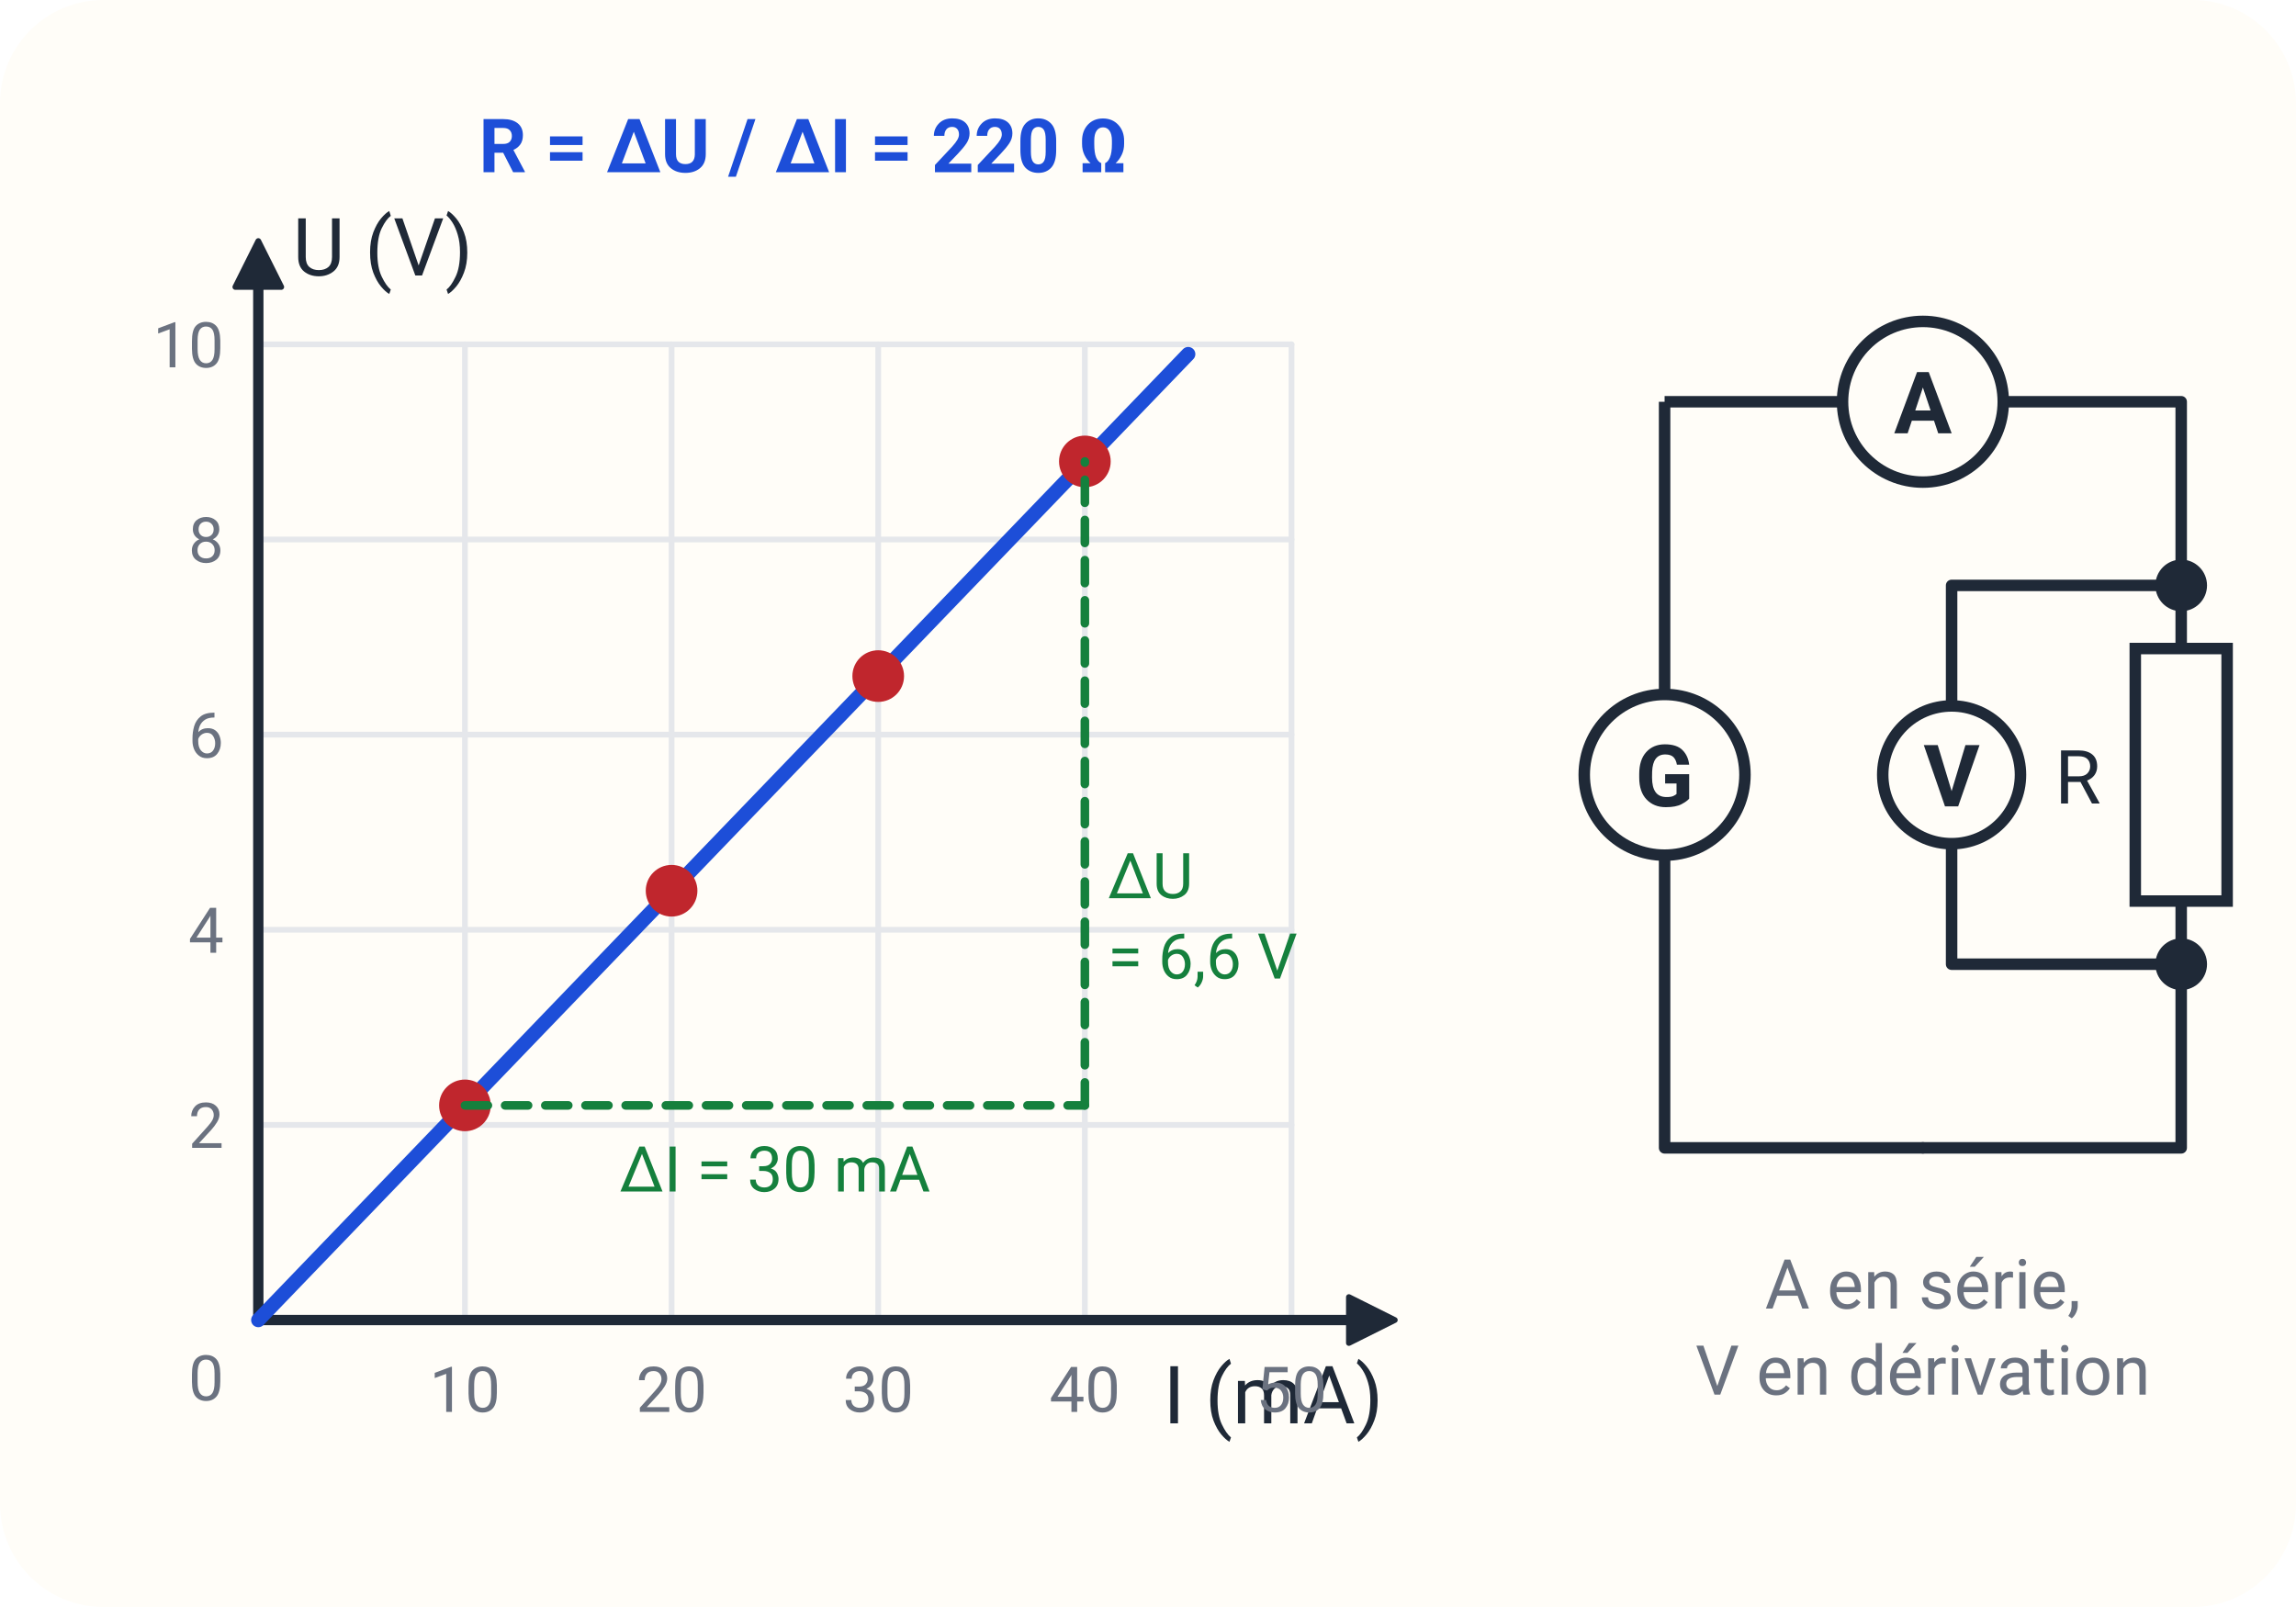
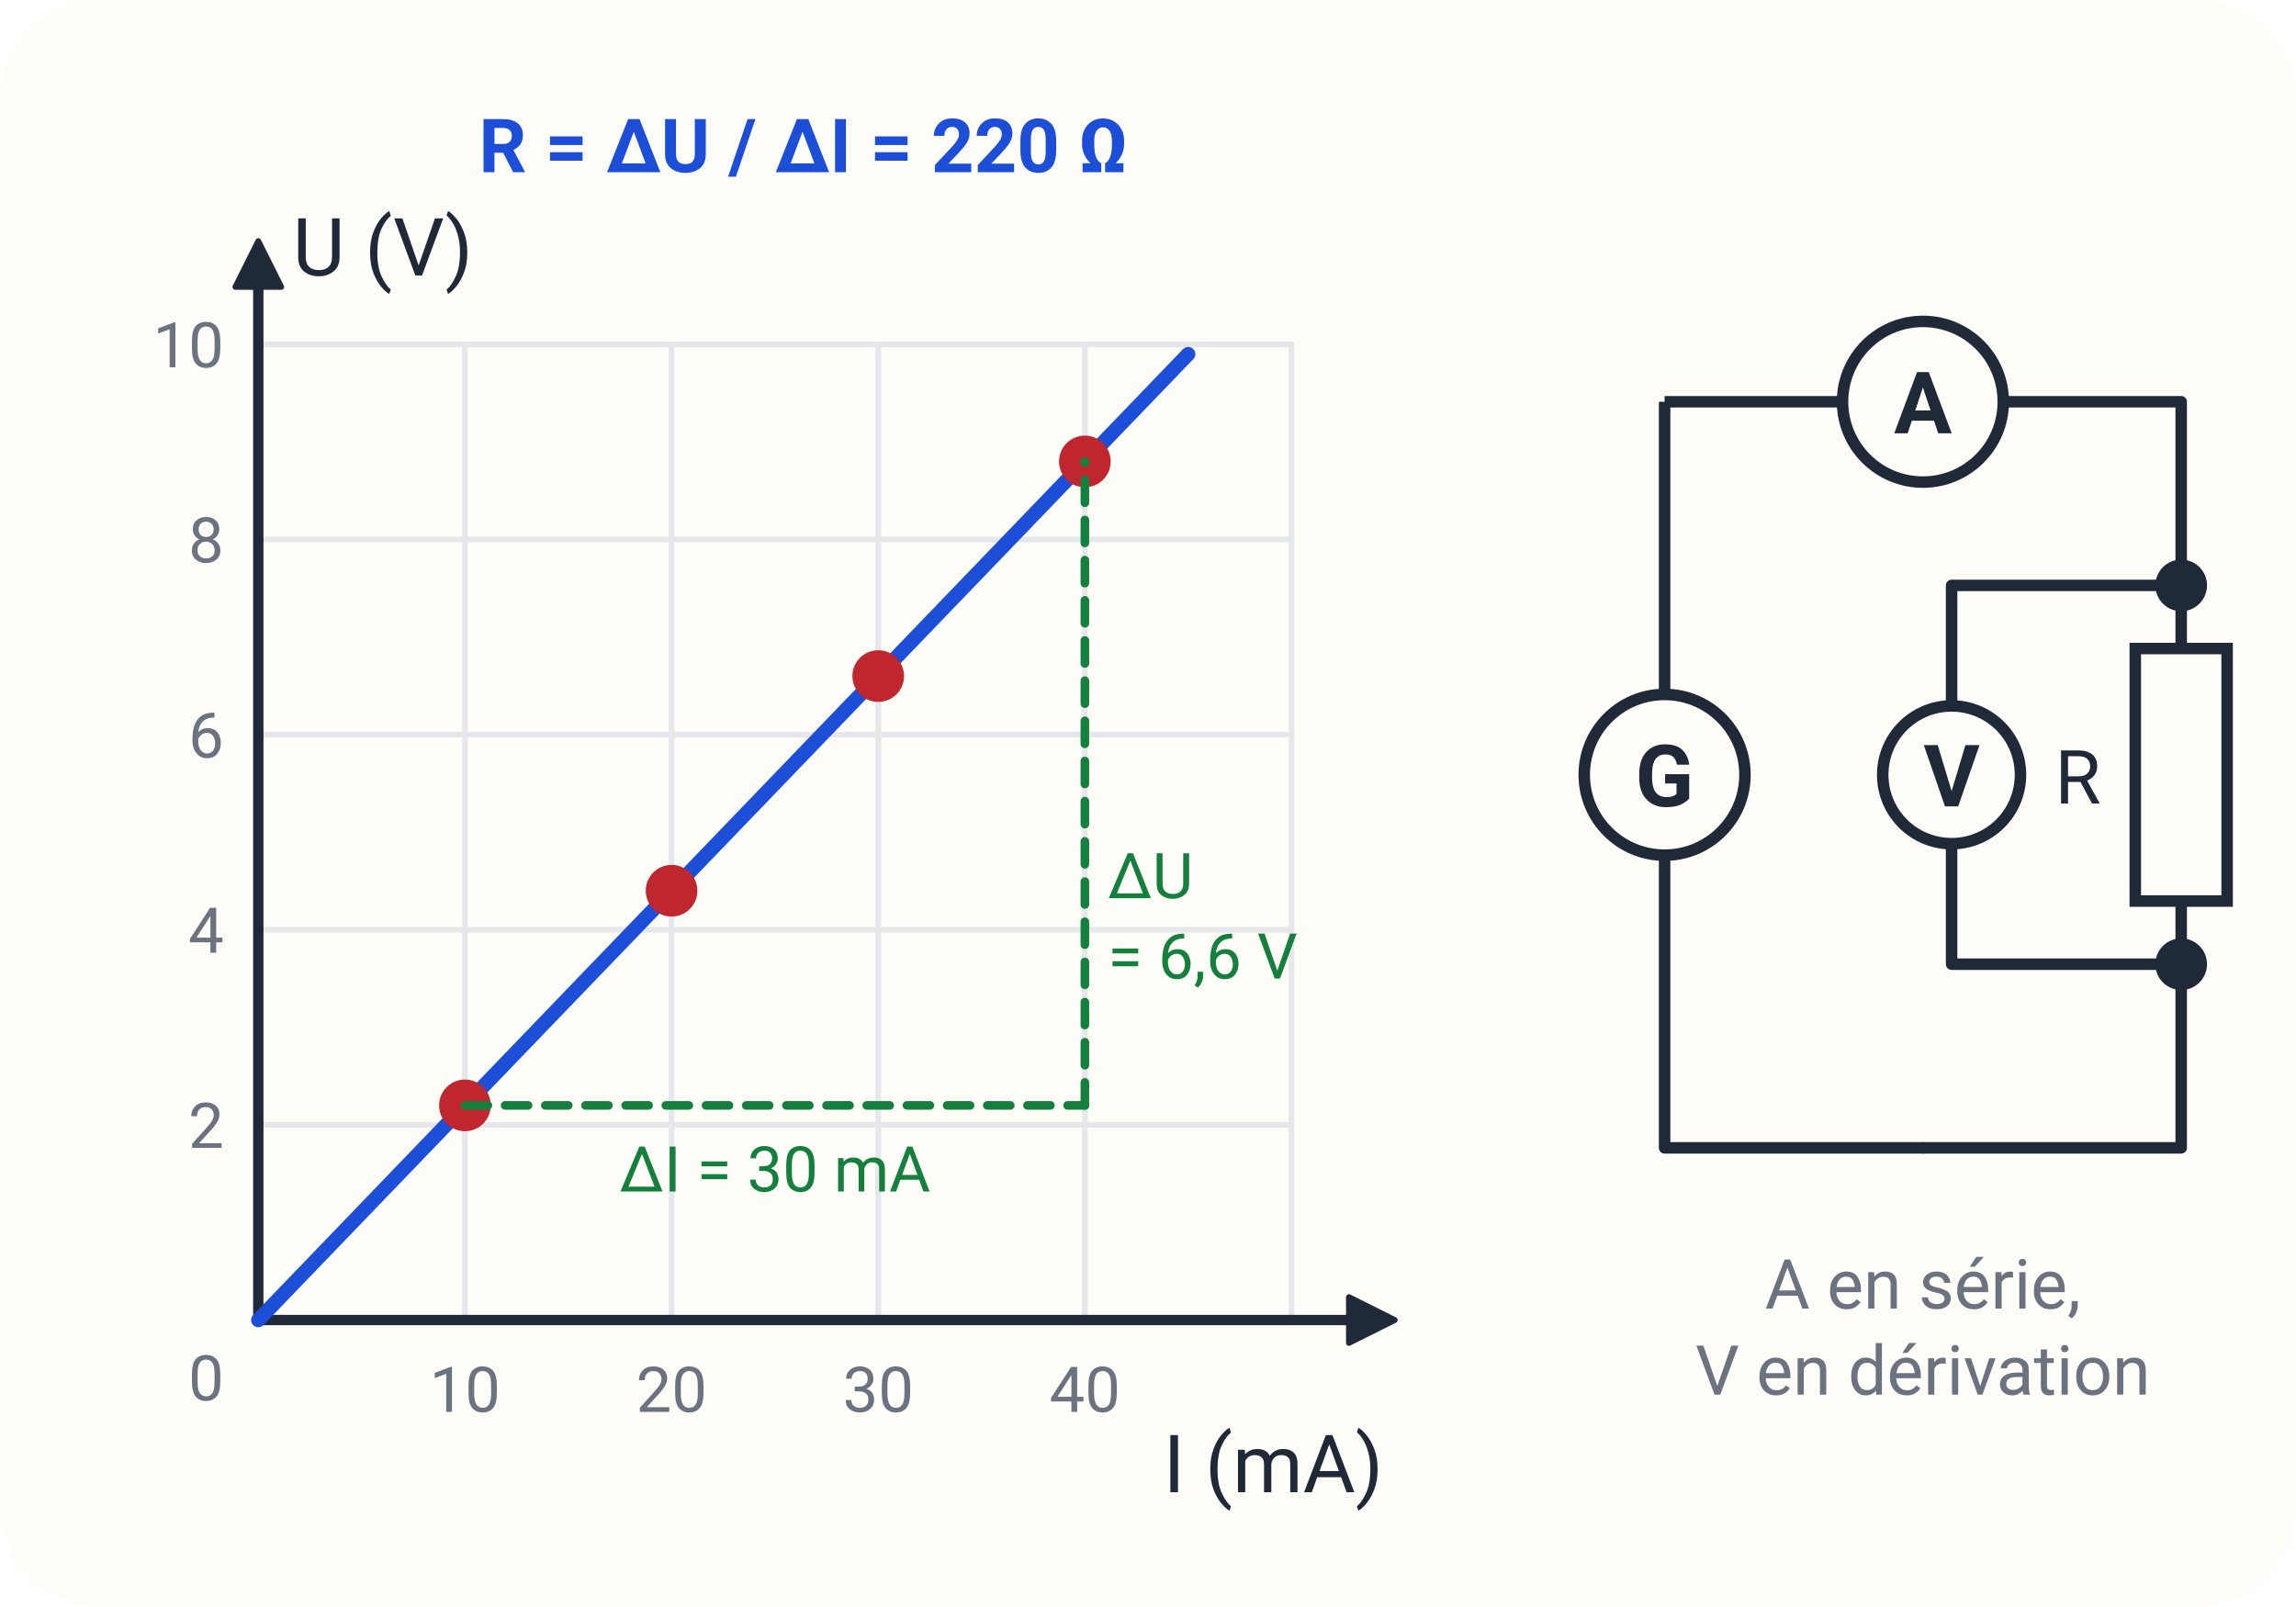
<svg xmlns="http://www.w3.org/2000/svg" viewBox="0 0 400 280" width="400" height="280" role="img" font-family="system-ui, -apple-system, 'Segoe UI', Roboto, Arial, sans-serif">
  <rect x="0" y="0" width="400" height="280" rx="18" fill="#fffdf8" />
  <line x1="45.0" y1="60.0" x2="45.0" y2="230.0" stroke="#e5e7eb" stroke-width="1" stroke-linecap="round" />
  <line x1="81.0" y1="60.0" x2="81.0" y2="230.0" stroke="#e5e7eb" stroke-width="1" stroke-linecap="round" />
  <line x1="117.0" y1="60.0" x2="117.0" y2="230.0" stroke="#e5e7eb" stroke-width="1" stroke-linecap="round" />
  <line x1="153.0" y1="60.0" x2="153.0" y2="230.0" stroke="#e5e7eb" stroke-width="1" stroke-linecap="round" />
  <line x1="189.0" y1="60.0" x2="189.0" y2="230.0" stroke="#e5e7eb" stroke-width="1" stroke-linecap="round" />
  <line x1="225.0" y1="60.0" x2="225.0" y2="230.0" stroke="#e5e7eb" stroke-width="1" stroke-linecap="round" />
  <line x1="45.0" y1="60.0" x2="225.0" y2="60.0" stroke="#e5e7eb" stroke-width="1" stroke-linecap="round" />
  <line x1="45.0" y1="94.0" x2="225.0" y2="94.0" stroke="#e5e7eb" stroke-width="1" stroke-linecap="round" />
  <line x1="45.0" y1="128.0" x2="225.0" y2="128.0" stroke="#e5e7eb" stroke-width="1" stroke-linecap="round" />
  <line x1="45.0" y1="162.0" x2="225.0" y2="162.0" stroke="#e5e7eb" stroke-width="1" stroke-linecap="round" />
  <line x1="45.0" y1="196.0" x2="225.0" y2="196.0" stroke="#e5e7eb" stroke-width="1" stroke-linecap="round" />
  <line x1="45.0" y1="230.0" x2="225.0" y2="230.0" stroke="#e5e7eb" stroke-width="1" stroke-linecap="round" />
  <line x1="45.0" y1="230.0" x2="235.0" y2="230.0" stroke="#1f2937" stroke-width="1.8" stroke-linecap="butt" />
  <polygon points="243.0,230.0 235.0,234.0 235.0,226.0" stroke="#1f2937" stroke-width="1" fill="#1f2937" stroke-linejoin="round" />
  <line x1="45.0" y1="230.0" x2="45.0" y2="50.0" stroke="#1f2937" stroke-width="1.8" stroke-linecap="butt" />
  <polygon points="45.0,42.0 49.0,50.0 41.0,50.0" stroke="#1f2937" stroke-width="1" fill="#1f2937" stroke-linejoin="round" />
-   <text x="241.0" y="248.0" font-size="14" text-anchor="end" fill="#1f2937" font-weight="normal">I (mA)</text>
+   <text x="241.0" y="260.0" font-size="14" text-anchor="end" fill="#1f2937" font-weight="normal">I (mA)</text>
  <text x="51.0" y="48.0" font-size="14" text-anchor="start" fill="#1f2937" font-weight="normal">U (V)</text>
+   <text x="239.0" y="260.0" font-size="1" text-anchor="middle" fill="#1f2937" font-weight="normal" />
  <text x="81.0" y="246.0" font-size="11" text-anchor="middle" fill="#6b7280" font-weight="normal">10</text>
  <text x="117.0" y="246.0" font-size="11" text-anchor="middle" fill="#6b7280" font-weight="normal">20</text>
  <text x="153.0" y="246.0" font-size="11" text-anchor="middle" fill="#6b7280" font-weight="normal">30</text>
  <text x="189.0" y="246.0" font-size="11" text-anchor="middle" fill="#6b7280" font-weight="normal">40</text>
-   <text x="225.0" y="246.0" font-size="11" text-anchor="middle" fill="#6b7280" font-weight="normal">50</text>
  <text x="39.0" y="200.0" font-size="11" text-anchor="end" fill="#6b7280" font-weight="normal">2</text>
  <text x="39.0" y="166.0" font-size="11" text-anchor="end" fill="#6b7280" font-weight="normal">4</text>
  <text x="39.0" y="132.0" font-size="11" text-anchor="end" fill="#6b7280" font-weight="normal">6</text>
  <text x="39.0" y="98.0" font-size="11" text-anchor="end" fill="#6b7280" font-weight="normal">8</text>
  <text x="39.0" y="64.0" font-size="11" text-anchor="end" fill="#6b7280" font-weight="normal">10</text>
  <text x="39.0" y="244.0" font-size="11" text-anchor="end" fill="#6b7280" font-weight="normal">0</text>
  <line x1="45.0" y1="230.0" x2="207.0" y2="61.7" stroke="#1d4ed8" stroke-width="2.5" stroke-linecap="round" />
  <circle cx="81.0" cy="192.6" r="4.0" stroke="#c0262d" stroke-width="1" fill="#c0262d" />
  <circle cx="117.0" cy="155.2" r="4.0" stroke="#c0262d" stroke-width="1" fill="#c0262d" />
  <circle cx="153.0" cy="117.8" r="4.0" stroke="#c0262d" stroke-width="1" fill="#c0262d" />
  <circle cx="189.0" cy="80.4" r="4.0" stroke="#c0262d" stroke-width="1" fill="#c0262d" />
  <line x1="81.0" y1="192.6" x2="189.0" y2="192.6" stroke="#15803d" stroke-width="1.5" stroke-linecap="round" stroke-dasharray="4 3" />
  <line x1="189.0" y1="192.6" x2="189.0" y2="80.4" stroke="#15803d" stroke-width="1.5" stroke-linecap="round" stroke-dasharray="4 3" />
  <text x="135.0" y="207.6" font-size="11" text-anchor="middle" fill="#15803d" font-weight="normal">ΔI = 30 mA</text>
  <text x="193.0" y="156.5" font-size="11" text-anchor="start" fill="#15803d" font-weight="normal">ΔU</text>
  <text x="193.0" y="170.5" font-size="11" text-anchor="start" fill="#15803d" font-weight="normal">= 6,6 V</text>
  <text x="140.0" y="30.0" font-size="13" text-anchor="middle" fill="#1d4ed8" font-weight="bold">R = ΔU / ΔI = 220 Ω</text>
  <polyline points="290.0,70.0 380.0,70.0 380.0,200.0 290.0,200.0 290.0,70.0" stroke="#1f2937" stroke-width="2" fill="none" stroke-linejoin="round" />
  <circle cx="290.0" cy="135.0" r="14.0" stroke="#1f2937" stroke-width="2" fill="#fffdf8" />
  <text x="290.0" y="140.5" font-size="15" text-anchor="middle" fill="#1f2937" font-weight="bold">G</text>
  <circle cx="335.0" cy="70.0" r="14.0" stroke="#1f2937" stroke-width="2" fill="#fffdf8" />
  <text x="335.0" y="75.5" font-size="15" text-anchor="middle" fill="#1f2937" font-weight="bold">A</text>
  <rect x="372.0" y="113.0" width="16.0" height="44.0" rx="0" stroke="#1f2937" stroke-width="2" fill="#fffdf8" />
  <text x="366.0" y="140.0" font-size="13" text-anchor="end" fill="#1f2937" font-weight="normal">R</text>
  <polyline points="380.0,105.0 380.0,105.0" stroke="#1f2937" stroke-width="2" fill="none" stroke-linejoin="round" />
  <line x1="335.0" y1="200.0" x2="335.0" y2="200.0" stroke="#1f2937" stroke-width="2" stroke-linecap="round" />
  <circle cx="380.0" cy="102.0" r="4.0" stroke="#1f2937" stroke-width="1" fill="#1f2937" />
  <circle cx="380.0" cy="168.0" r="4.0" stroke="#1f2937" stroke-width="1" fill="#1f2937" />
  <polyline points="380.0,102.0 340.0,102.0 340.0,168.0 380.0,168.0" stroke="#1f2937" stroke-width="2" fill="none" stroke-linejoin="round" />
  <circle cx="340.0" cy="135.0" r="12.0" stroke="#1f2937" stroke-width="2" fill="#fffdf8" />
  <text x="340.0" y="140.5" font-size="15" text-anchor="middle" fill="#1f2937" font-weight="bold">V</text>
  <text x="335.0" y="228.0" font-size="12" text-anchor="middle" fill="#6b7280" font-weight="normal">A en série,</text>
  <text x="335.0" y="243.0" font-size="12" text-anchor="middle" fill="#6b7280" font-weight="normal">V en dérivation</text>
</svg>
